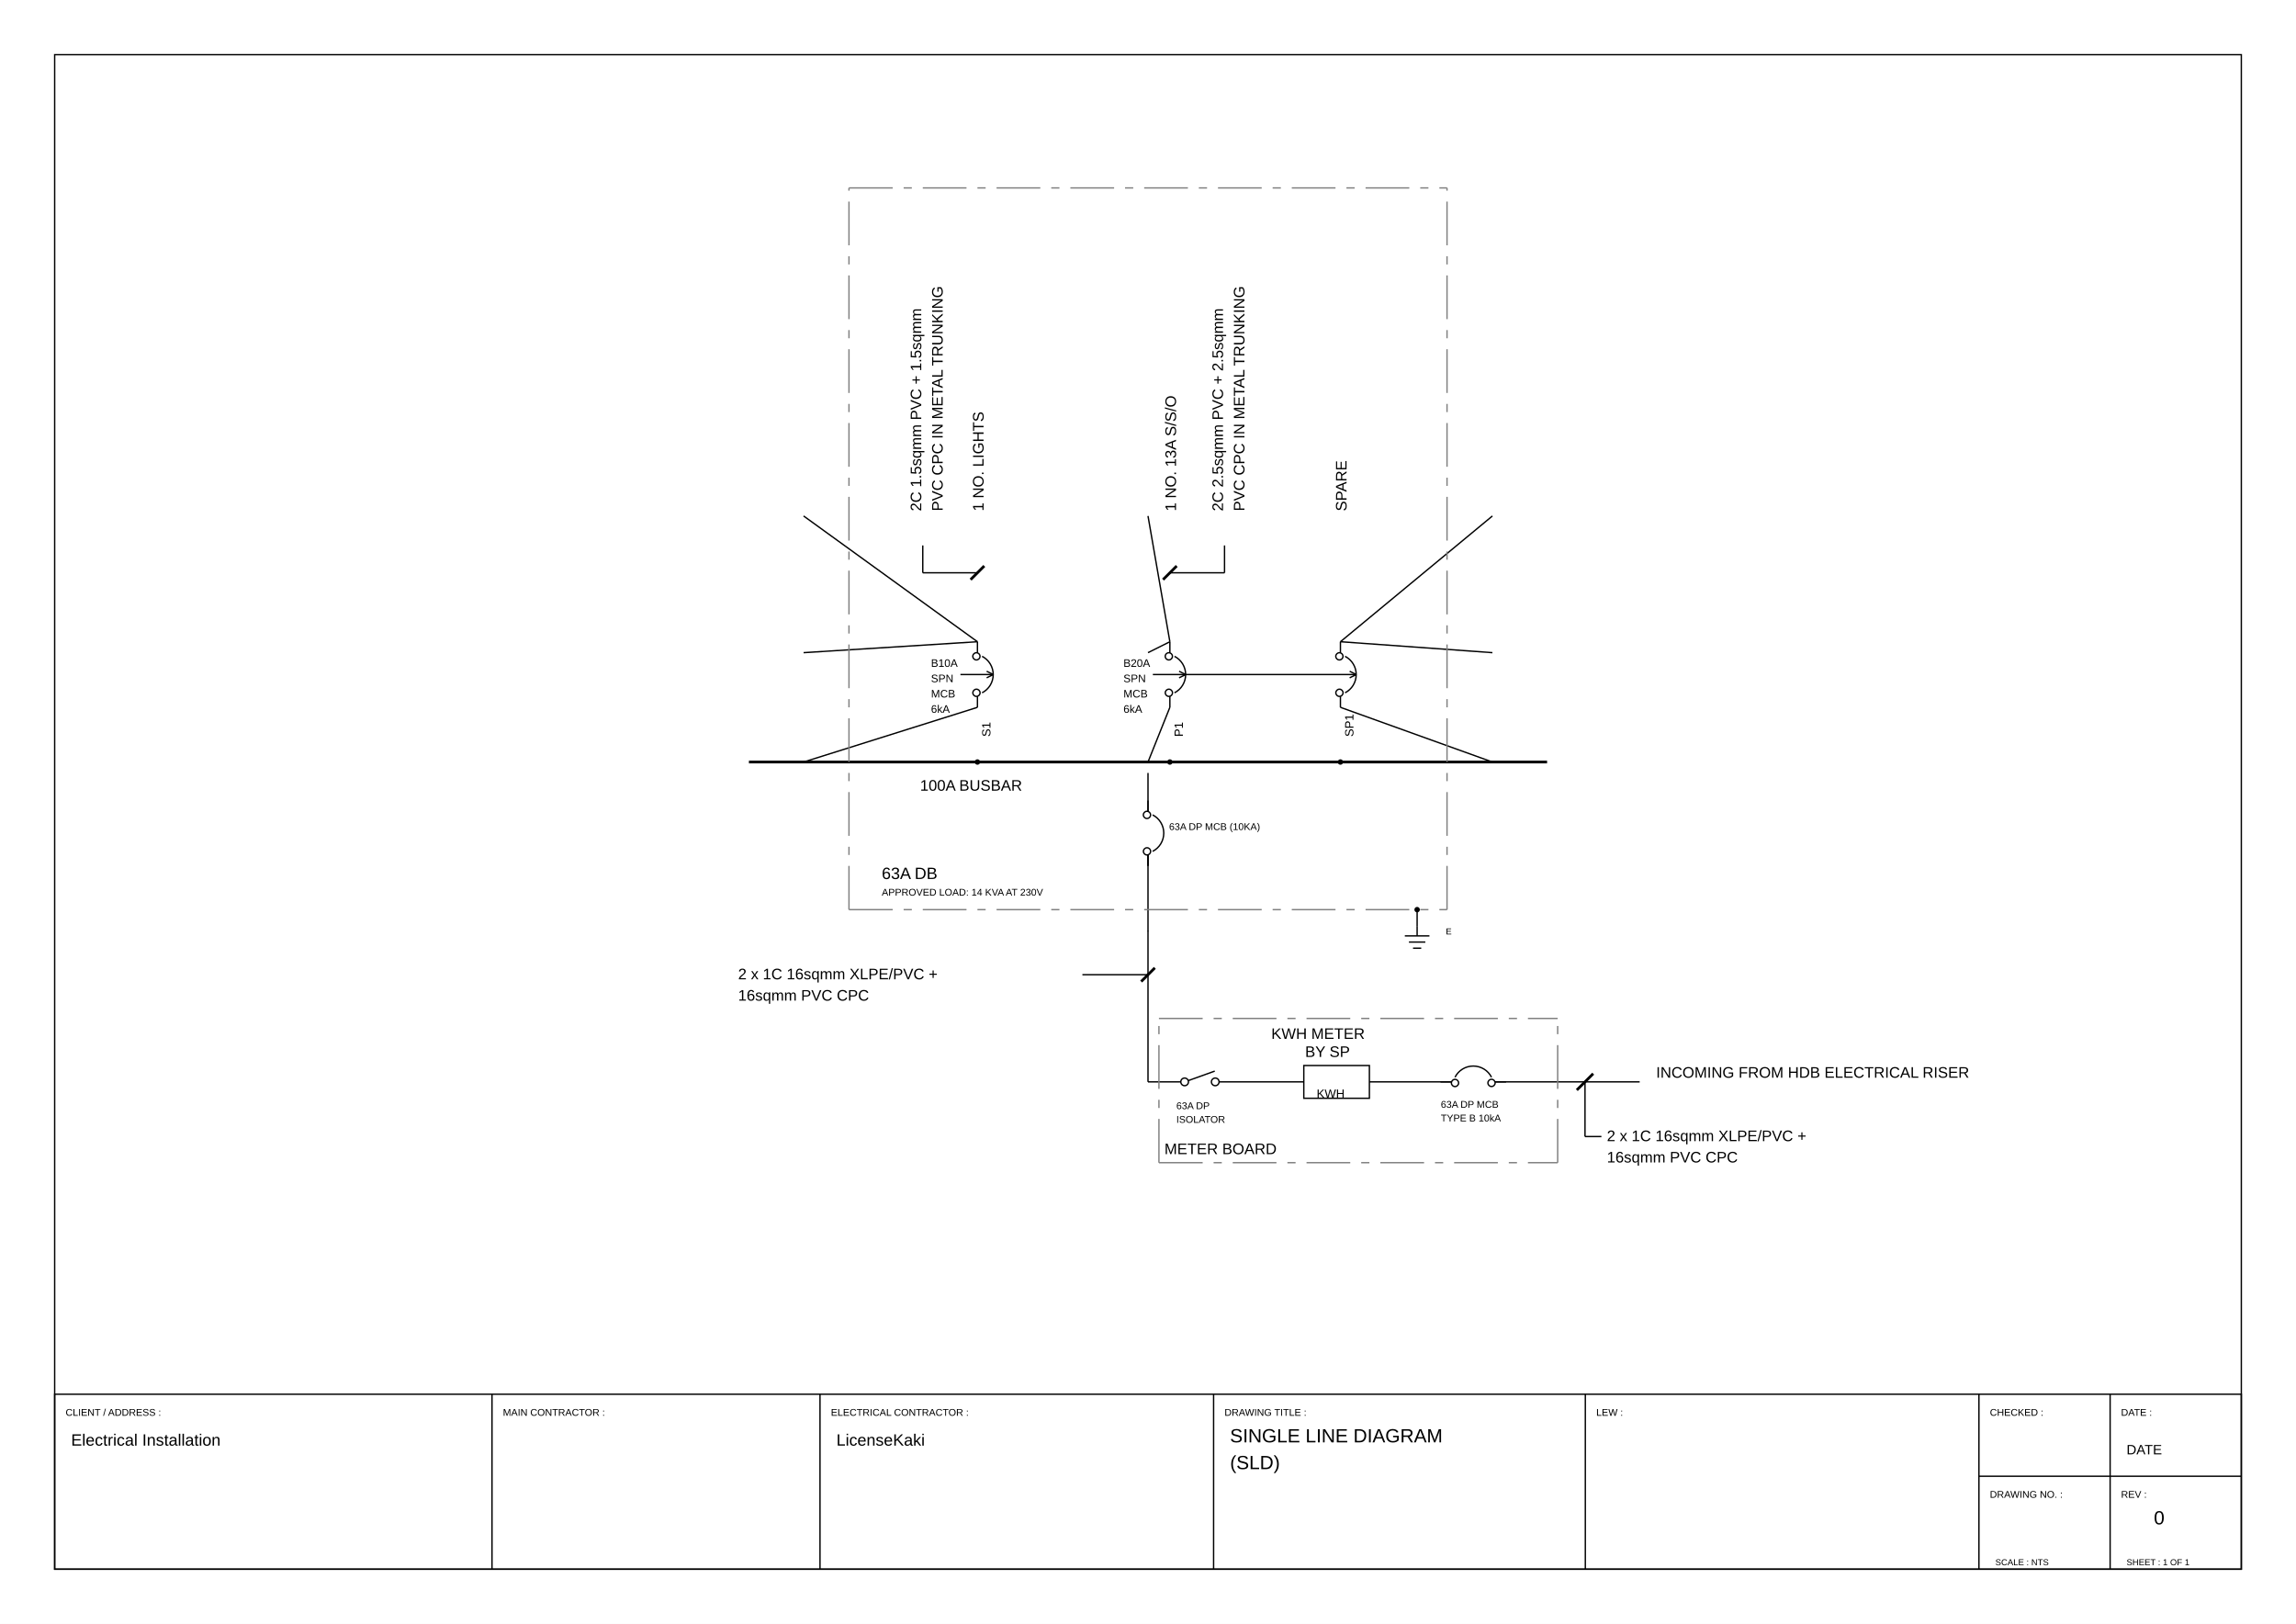
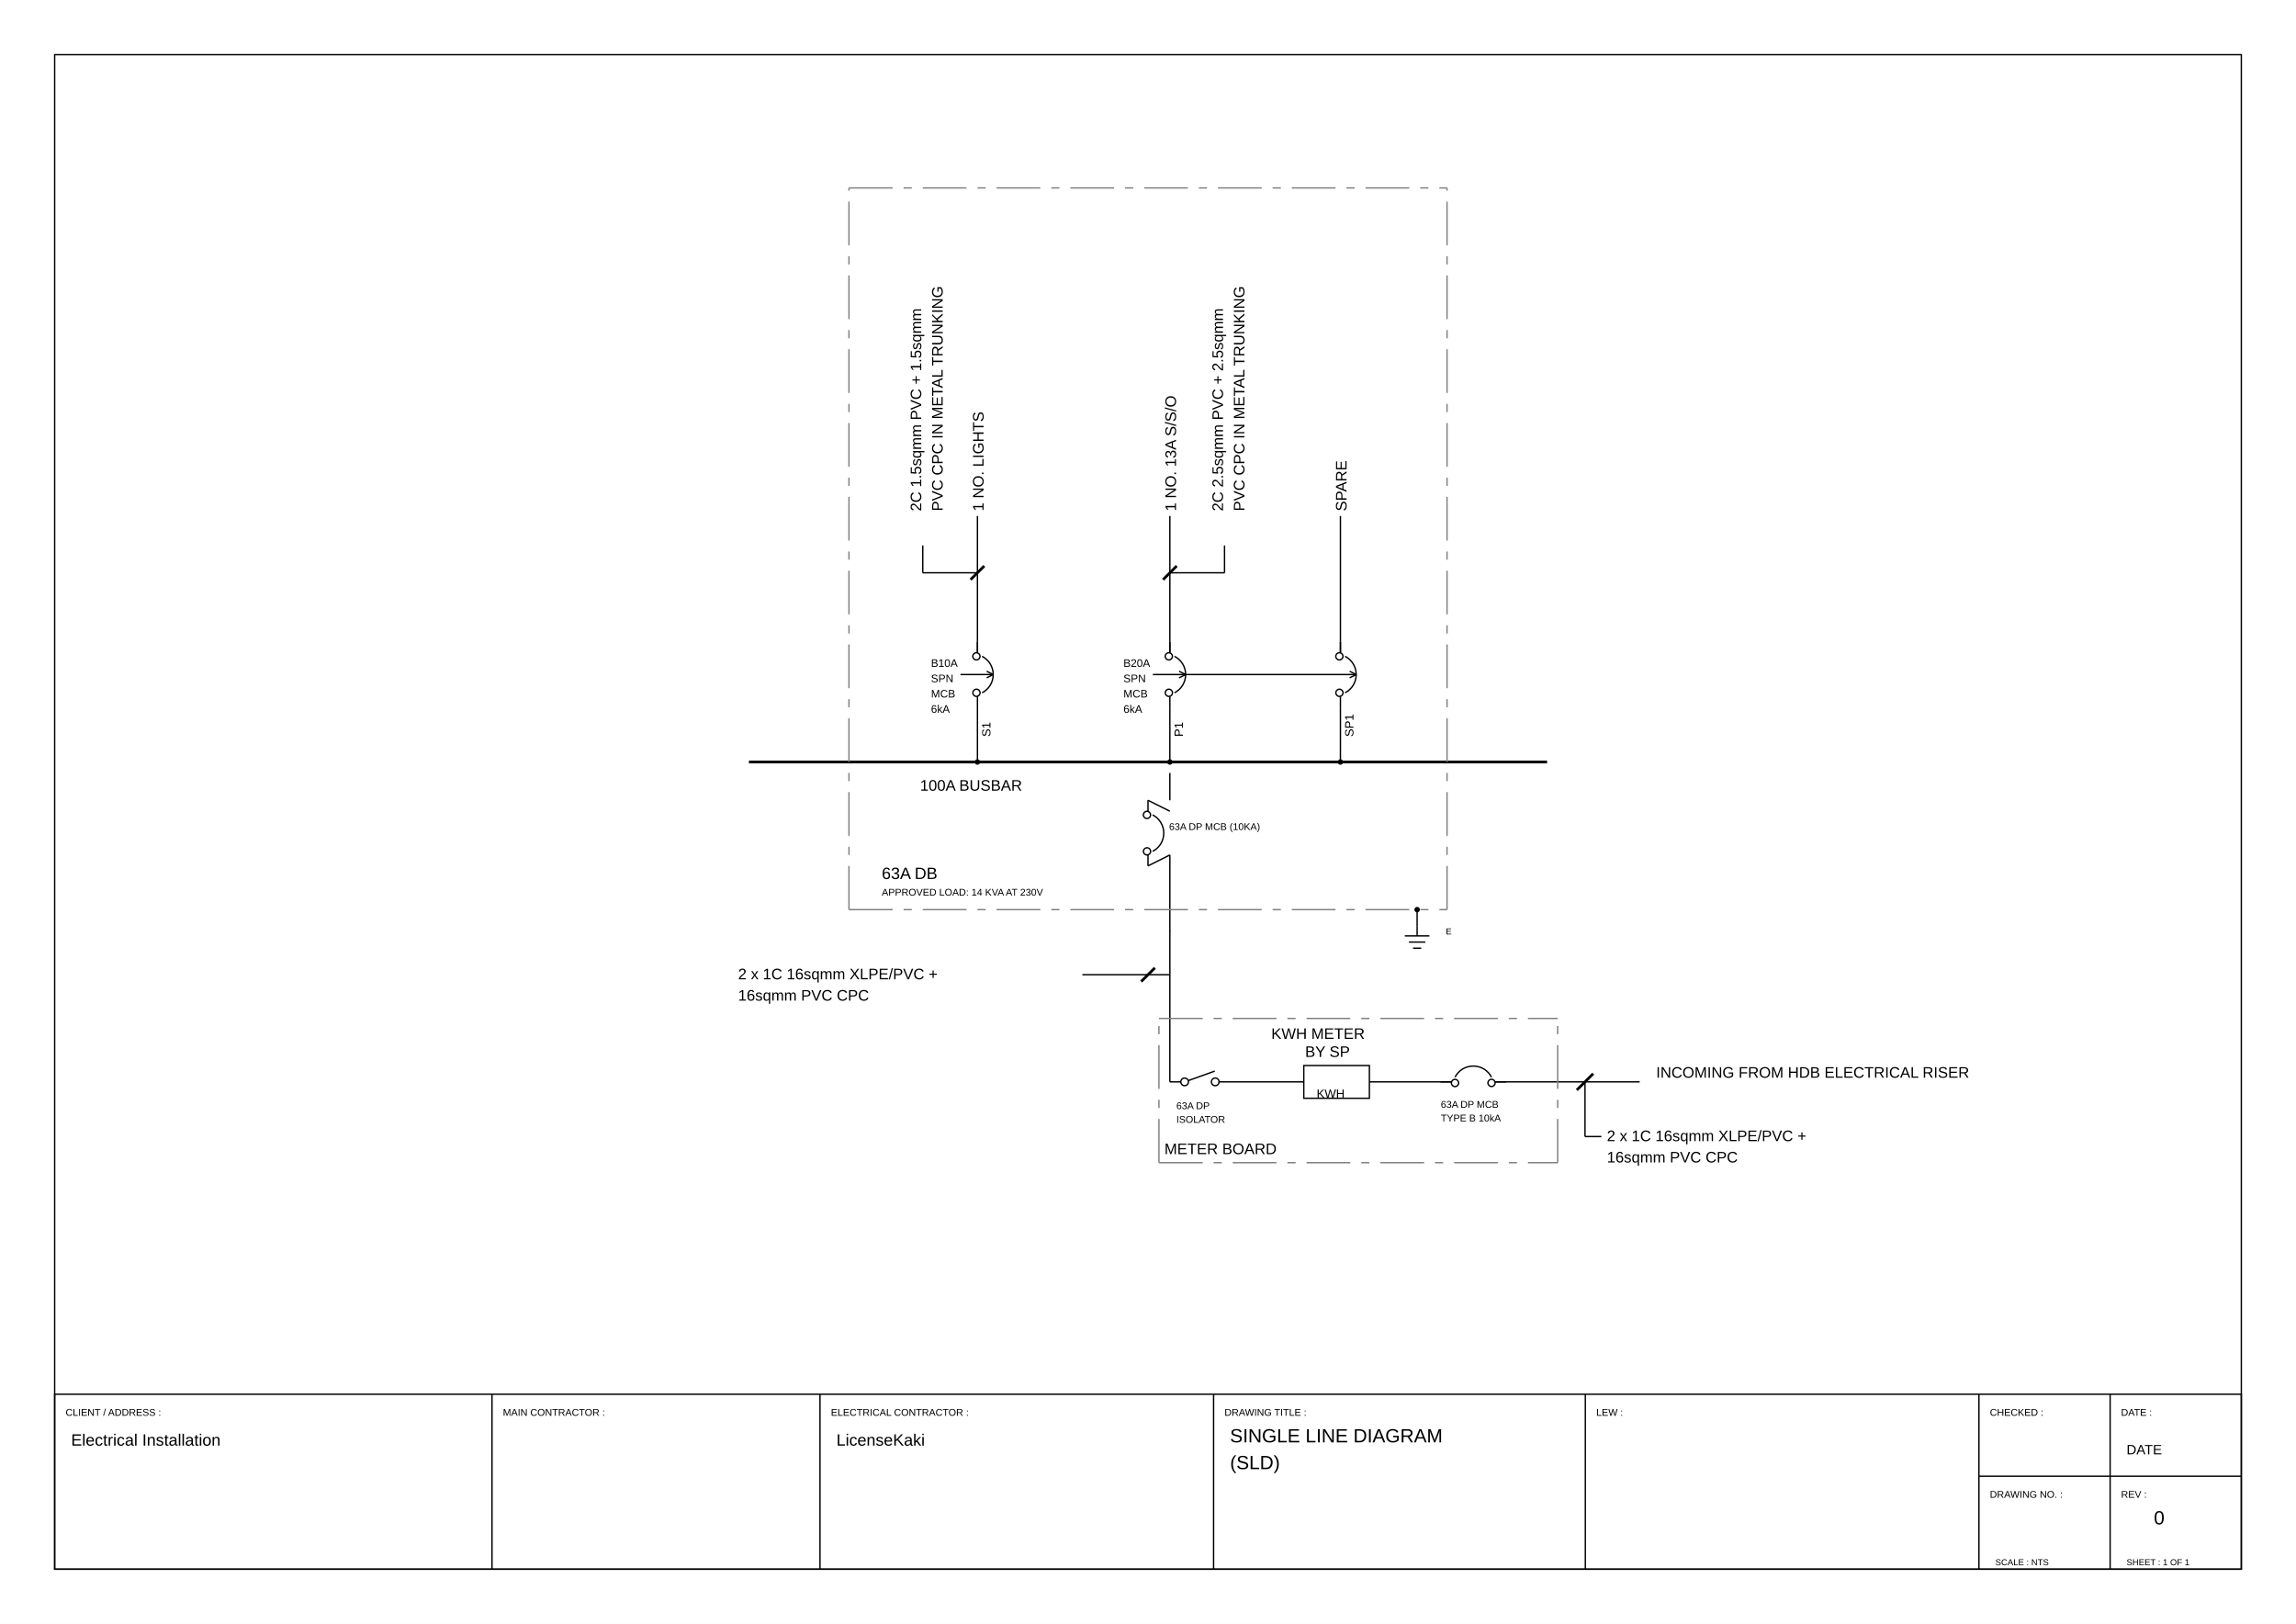
<svg xmlns="http://www.w3.org/2000/svg" viewBox="0 0 420.0 297.0" width="420.0mm" height="297.0mm">
  <rect width="420.0" height="297.0" fill="white" />
  <polygon points="10.00,287.00 410.00,287.00 410.00,10.00 10.00,10.00" stroke="#000000" stroke-width="0.25" fill="none" />
  <polygon points="10.00,287.00 410.00,287.00 410.00,255.00 10.00,255.00" stroke="#000000" stroke-width="0.25" fill="none" />
  <line x1="90.00" y1="255.00" x2="90.00" y2="287.00" stroke="#000000" stroke-width="0.25" fill="none" />
  <line x1="150.00" y1="255.00" x2="150.00" y2="287.00" stroke="#000000" stroke-width="0.25" fill="none" />
  <line x1="222.00" y1="255.00" x2="222.00" y2="287.00" stroke="#000000" stroke-width="0.25" fill="none" />
  <line x1="290.00" y1="255.00" x2="290.00" y2="287.00" stroke="#000000" stroke-width="0.25" fill="none" />
  <line x1="362.00" y1="255.00" x2="362.00" y2="287.00" stroke="#000000" stroke-width="0.25" fill="none" />
  <line x1="362.00" y1="270.00" x2="410.00" y2="270.00" stroke="#000000" stroke-width="0.25" fill="none" />
  <line x1="386.00" y1="255.00" x2="386.00" y2="287.00" stroke="#000000" stroke-width="0.25" fill="none" />
  <text x="12.00" y="258.94" font-family="Arial, Helvetica, sans-serif" font-size="1.8" fill="#000000">CLIENT / ADDRESS :</text>
  <text x="92.00" y="258.94" font-family="Arial, Helvetica, sans-serif" font-size="1.8" fill="#000000">MAIN CONTRACTOR :</text>
  <text x="152.00" y="258.94" font-family="Arial, Helvetica, sans-serif" font-size="1.8" fill="#000000">ELECTRICAL CONTRACTOR :</text>
  <text x="224.00" y="258.94" font-family="Arial, Helvetica, sans-serif" font-size="1.8" fill="#000000">DRAWING TITLE :</text>
  <text x="292.00" y="258.94" font-family="Arial, Helvetica, sans-serif" font-size="1.8" fill="#000000">LEW :</text>
  <text x="364.00" y="258.94" font-family="Arial, Helvetica, sans-serif" font-size="1.8" fill="#000000">CHECKED :</text>
  <text x="388.00" y="258.94" font-family="Arial, Helvetica, sans-serif" font-size="1.8" fill="#000000">DATE :</text>
  <text x="364.00" y="273.94" font-family="Arial, Helvetica, sans-serif" font-size="1.8" fill="#000000">DRAWING NO. :</text>
  <text x="388.00" y="273.94" font-family="Arial, Helvetica, sans-serif" font-size="1.8" fill="#000000">REV :</text>
  <circle cx="222.30" cy="197.87" r="0.70" stroke="#000000" stroke-width="0.25" fill="none" />
  <circle cx="216.70" cy="197.87" r="0.70" stroke="#000000" stroke-width="0.25" fill="none" />
  <polyline points="217.36,197.64 222.21,195.90" stroke="#000000" stroke-width="0.25" fill="none" />
  <text x="215.18" y="202.86" font-family="Arial, Helvetica, sans-serif" font-size="1.8" fill="#000000">
    <tspan x="215.18">63A DP</tspan>
    <tspan x="215.18" dy="2.5">ISOLATOR</tspan>
  </text>
  <polygon points="238.50,194.88 250.50,194.88 250.50,200.87 238.50,200.87" stroke="#000000" stroke-width="0.25" fill="none" />
  <text x="240.84" y="200.79" font-family="Arial, Helvetica, sans-serif" font-size="2.2" fill="#000000">KWH</text>
  <text x="232.55" y="190.01" font-family="Arial, Helvetica, sans-serif" font-size="2.8" fill="#000000">KWH METER</text>
  <text x="238.74" y="193.31" font-family="Arial, Helvetica, sans-serif" font-size="2.8" fill="#000000">BY SP</text>
  <path d="M 272.84,197.02 A 3.75,3.75 0 0,0 266.16,197.02" stroke="#000000" stroke-width="0.25" fill="none" />
  <circle cx="266.16" cy="198.07" r="0.66" stroke="#000000" stroke-width="0.25" fill="none" />
  <circle cx="272.84" cy="198.06" r="0.66" stroke="#000000" stroke-width="0.25" fill="none" />
  <line x1="265.50" y1="197.87" x2="263.50" y2="197.87" stroke="#000000" stroke-width="0.25" fill="none" />
  <line x1="273.50" y1="197.87" x2="275.50" y2="197.87" stroke="#000000" stroke-width="0.25" fill="none" />
  <text x="263.56" y="202.61" font-family="Arial, Helvetica, sans-serif" font-size="1.8" fill="#000000">
    <tspan x="263.56">63A DP MCB</tspan>
    <tspan x="263.56" dy="2.5">TYPE B 10kA</tspan>
  </text>
  <text x="302.94" y="197.11" font-family="Arial, Helvetica, sans-serif" font-size="2.8" fill="#000000">INCOMING FROM HDB ELECTRICAL RISER</text>
  <text x="293.94" y="208.71" font-family="Arial, Helvetica, sans-serif" font-size="2.8" fill="#000000">
    <tspan x="293.94">2 x 1C 16sqmm XLPE/PVC +</tspan>
    <tspan x="293.94" dy="3.9">16sqmm PVC CPC</tspan>
  </text>
  <text x="213.00" y="211.09" font-family="Arial, Helvetica, sans-serif" font-size="2.8" fill="#000000">METER BOARD</text>
  <path d="M 210.85,155.71 A 3.75,3.75 0 0,0 210.85,149.04" stroke="#000000" stroke-width="0.25" fill="none" />
  <circle cx="209.81" cy="149.04" r="0.66" stroke="#000000" stroke-width="0.25" fill="none" />
  <circle cx="209.82" cy="155.71" r="0.66" stroke="#000000" stroke-width="0.25" fill="none" />
  <line x1="210.00" y1="156.37" x2="210.00" y2="158.37" stroke="#000000" stroke-width="0.25" fill="none" />
  <line x1="210.00" y1="148.37" x2="210.00" y2="146.37" stroke="#000000" stroke-width="0.25" fill="none" />
  <text x="213.85" y="151.81" font-family="Arial, Helvetica, sans-serif" font-size="1.8" fill="#000000">63A DP MCB (10KA)</text>
  <line x1="137.00" y1="139.37" x2="283.00" y2="139.37" stroke="#000000" stroke-width="0.50" fill="none" />
  <text x="168.30" y="144.61" font-family="Arial, Helvetica, sans-serif" font-size="2.8" fill="#000000">100A BUSBAR</text>
  <text x="180.30" y="135.63" font-family="Arial, Helvetica, sans-serif" font-size="2.2" fill="#000000" transform="rotate(-90.0,180.30,134.75)">S1</text>
  <path d="M 179.65,126.71 A 3.75,3.75 0 0,0 179.65,120.04" stroke="#000000" stroke-width="0.25" fill="none" />
  <circle cx="178.61" cy="120.04" r="0.66" stroke="#000000" stroke-width="0.25" fill="none" />
  <circle cx="178.62" cy="126.71" r="0.66" stroke="#000000" stroke-width="0.25" fill="none" />
  <line x1="178.80" y1="127.37" x2="178.80" y2="129.37" stroke="#000000" stroke-width="0.25" fill="none" />
  <line x1="178.80" y1="119.37" x2="178.80" y2="117.37" stroke="#000000" stroke-width="0.25" fill="none" />
  <line x1="175.69" y1="123.37" x2="181.69" y2="123.37" stroke="#000000" stroke-width="0.25" fill="none" />
  <line x1="181.69" y1="123.37" x2="180.49" y2="122.77" stroke="#000000" stroke-width="0.25" fill="none" />
  <line x1="181.69" y1="123.37" x2="180.49" y2="123.97" stroke="#000000" stroke-width="0.25" fill="none" />
  <text x="170.30" y="121.97" font-family="Arial, Helvetica, sans-serif" font-size="2.0" fill="#000000">
    <tspan x="170.30">B10A</tspan>
    <tspan x="170.30" dy="2.8">SPN</tspan>
    <tspan x="170.30" dy="2.8">MCB</tspan>
    <tspan x="170.30" dy="2.8">6kA</tspan>
  </text>
  <text x="178.80" y="94.61" font-family="Arial, Helvetica, sans-serif" font-size="2.8" fill="#000000" transform="rotate(-90.0,178.80,93.49)">1 NO. LIGHTS</text>
  <text x="215.50" y="135.63" font-family="Arial, Helvetica, sans-serif" font-size="2.2" fill="#000000" transform="rotate(-90.0,215.50,134.75)">P1</text>
  <path d="M 214.85,126.71 A 3.75,3.75 0 0,0 214.85,120.04" stroke="#000000" stroke-width="0.25" fill="none" />
  <circle cx="213.81" cy="120.04" r="0.66" stroke="#000000" stroke-width="0.25" fill="none" />
  <circle cx="213.82" cy="126.71" r="0.66" stroke="#000000" stroke-width="0.25" fill="none" />
  <line x1="214.00" y1="127.37" x2="214.00" y2="129.37" stroke="#000000" stroke-width="0.25" fill="none" />
  <line x1="214.00" y1="119.37" x2="214.00" y2="117.37" stroke="#000000" stroke-width="0.25" fill="none" />
  <line x1="210.89" y1="123.37" x2="216.89" y2="123.37" stroke="#000000" stroke-width="0.25" fill="none" />
  <line x1="216.89" y1="123.37" x2="215.69" y2="122.77" stroke="#000000" stroke-width="0.25" fill="none" />
  <line x1="216.89" y1="123.37" x2="215.69" y2="123.97" stroke="#000000" stroke-width="0.25" fill="none" />
  <text x="205.50" y="121.97" font-family="Arial, Helvetica, sans-serif" font-size="2.0" fill="#000000">
    <tspan x="205.50">B20A</tspan>
    <tspan x="205.50" dy="2.8">SPN</tspan>
    <tspan x="205.50" dy="2.8">MCB</tspan>
    <tspan x="205.50" dy="2.8">6kA</tspan>
  </text>
  <text x="214.00" y="94.61" font-family="Arial, Helvetica, sans-serif" font-size="2.8" fill="#000000" transform="rotate(-90.0,214.00,93.49)">1 NO. 13A S/S/O</text>
  <text x="246.70" y="135.63" font-family="Arial, Helvetica, sans-serif" font-size="2.2" fill="#000000" transform="rotate(-90.0,246.70,134.75)">SP1</text>
  <path d="M 246.05,126.71 A 3.75,3.75 0 0,0 246.05,120.04" stroke="#000000" stroke-width="0.25" fill="none" />
  <circle cx="245.01" cy="120.04" r="0.66" stroke="#000000" stroke-width="0.25" fill="none" />
  <circle cx="245.02" cy="126.71" r="0.66" stroke="#000000" stroke-width="0.25" fill="none" />
  <line x1="245.20" y1="127.37" x2="245.20" y2="129.37" stroke="#000000" stroke-width="0.25" fill="none" />
  <line x1="245.20" y1="119.37" x2="245.20" y2="117.37" stroke="#000000" stroke-width="0.25" fill="none" />
  <line x1="216.89" y1="123.37" x2="248.09" y2="123.37" stroke="#000000" stroke-width="0.25" fill="none" />
  <line x1="248.09" y1="123.37" x2="246.89" y2="122.77" stroke="#000000" stroke-width="0.25" fill="none" />
  <line x1="248.09" y1="123.37" x2="246.89" y2="123.97" stroke="#000000" stroke-width="0.25" fill="none" />
  <text x="245.20" y="94.61" font-family="Arial, Helvetica, sans-serif" font-size="2.8" fill="#000000" transform="rotate(-90.0,245.20,93.49)">SPARE</text>
  <text x="167.40" y="94.61" font-family="Arial, Helvetica, sans-serif" font-size="2.8" fill="#000000" transform="rotate(-90.0,167.40,93.49)">2C 1.5sqmm PVC + 1.5sqmm</text>
  <text x="171.32" y="94.61" font-family="Arial, Helvetica, sans-serif" font-size="2.8" fill="#000000" transform="rotate(-90.0,171.32,93.49)">PVC CPC IN METAL TRUNKING</text>
  <text x="222.60" y="94.61" font-family="Arial, Helvetica, sans-serif" font-size="2.8" fill="#000000" transform="rotate(-90.0,222.60,93.49)">2C 2.5sqmm PVC + 2.5sqmm</text>
  <text x="226.52" y="94.61" font-family="Arial, Helvetica, sans-serif" font-size="2.8" fill="#000000" transform="rotate(-90.0,226.52,93.49)">PVC CPC IN METAL TRUNKING</text>
  <text x="161.30" y="160.77" font-family="Arial, Helvetica, sans-serif" font-size="3.0" fill="#000000">63A DB</text>
  <text x="161.30" y="163.81" font-family="Arial, Helvetica, sans-serif" font-size="1.8" fill="#000000">APPROVED LOAD: 14 KVA AT 230V</text>
  <line x1="259.23" y1="169.37" x2="259.23" y2="171.17" stroke="#000000" stroke-width="0.25" fill="none" />
  <line x1="256.98" y1="171.17" x2="261.48" y2="171.17" stroke="#000000" stroke-width="0.25" fill="none" />
  <line x1="257.73" y1="172.30" x2="260.73" y2="172.30" stroke="#000000" stroke-width="0.25" fill="none" />
  <line x1="258.48" y1="173.42" x2="259.98" y2="173.42" stroke="#000000" stroke-width="0.25" fill="none" />
  <text x="264.48" y="170.90" font-family="Arial, Helvetica, sans-serif" font-size="1.6" fill="#000000">E</text>
  <text x="135.02" y="179.11" font-family="Arial, Helvetica, sans-serif" font-size="2.8" fill="#000000">
    <tspan x="135.02">2 x 1C 16sqmm XLPE/PVC +</tspan>
    <tspan x="135.02" dy="3.9">16sqmm PVC CPC</tspan>
  </text>
-   <line x1="210.00" y1="197.87" x2="216.00" y2="197.87" stroke="#000000" stroke-width="0.25" fill="none" />
+   <line x1="214.00" y1="197.87" x2="216.00" y2="197.87" stroke="#000000" stroke-width="0.25" fill="none" />
  <line x1="223.00" y1="197.87" x2="238.50" y2="197.87" stroke="#000000" stroke-width="0.25" fill="none" />
  <line x1="250.50" y1="197.87" x2="265.50" y2="197.87" stroke="#000000" stroke-width="0.25" fill="none" />
  <line x1="273.50" y1="197.87" x2="299.94" y2="197.87" stroke="#000000" stroke-width="0.25" fill="none" />
  <line x1="288.44" y1="199.37" x2="291.44" y2="196.37" stroke="#000000" stroke-width="0.50" fill="none" />
  <line x1="289.94" y1="197.87" x2="289.94" y2="207.87" stroke="#000000" stroke-width="0.25" fill="none" />
  <line x1="289.94" y1="207.87" x2="292.94" y2="207.87" stroke="#000000" stroke-width="0.25" fill="none" />
-   <line x1="210.00" y1="197.87" x2="210.00" y2="170.27" stroke="#000000" stroke-width="0.25" fill="none" />
+   <line x1="214.00" y1="197.87" x2="214.00" y2="170.27" stroke="#000000" stroke-width="0.25" fill="none" />
  <line x1="208.75" y1="179.52" x2="211.25" y2="177.02" stroke="#000000" stroke-width="0.50" fill="none" />
-   <line x1="210.00" y1="178.27" x2="198.00" y2="178.27" stroke="#000000" stroke-width="0.25" fill="none" />
-   <line x1="210.00" y1="170.37" x2="210.00" y2="156.37" stroke="#000000" stroke-width="0.25" fill="none" />
-   <line x1="210.00" y1="158.37" x2="210.00" y2="156.37" stroke="#000000" stroke-width="0.25" fill="none" />
-   <line x1="210.00" y1="148.37" x2="210.00" y2="146.37" stroke="#000000" stroke-width="0.25" fill="none" />
-   <line x1="210.00" y1="146.37" x2="210.00" y2="141.37" stroke="#000000" stroke-width="0.25" fill="none" />
-   <line x1="147.00" y1="139.37" x2="178.80" y2="129.37" stroke="#000000" stroke-width="0.25" fill="none" />
-   <line x1="147.00" y1="119.37" x2="178.80" y2="117.37" stroke="#000000" stroke-width="0.25" fill="none" />
-   <line x1="178.80" y1="117.37" x2="147.00" y2="94.37" stroke="#000000" stroke-width="0.25" fill="none" />
-   <line x1="210.00" y1="139.37" x2="214.00" y2="129.37" stroke="#000000" stroke-width="0.25" fill="none" />
-   <line x1="210.00" y1="119.37" x2="214.00" y2="117.37" stroke="#000000" stroke-width="0.25" fill="none" />
-   <line x1="214.00" y1="117.37" x2="210.00" y2="94.37" stroke="#000000" stroke-width="0.25" fill="none" />
-   <line x1="273.00" y1="139.37" x2="245.20" y2="129.37" stroke="#000000" stroke-width="0.25" fill="none" />
-   <line x1="273.00" y1="119.37" x2="245.20" y2="117.37" stroke="#000000" stroke-width="0.25" fill="none" />
-   <line x1="245.20" y1="117.37" x2="273.00" y2="94.37" stroke="#000000" stroke-width="0.25" fill="none" />
+   <line x1="214.00" y1="178.27" x2="198.00" y2="178.27" stroke="#000000" stroke-width="0.25" fill="none" />
+   <line x1="214.00" y1="170.37" x2="214.00" y2="156.37" stroke="#000000" stroke-width="0.25" fill="none" />
+   <line x1="210.00" y1="158.37" x2="214.00" y2="156.37" stroke="#000000" stroke-width="0.25" fill="none" />
+   <line x1="214.00" y1="148.37" x2="210.00" y2="146.37" stroke="#000000" stroke-width="0.25" fill="none" />
+   <line x1="214.00" y1="146.37" x2="214.00" y2="141.37" stroke="#000000" stroke-width="0.25" fill="none" />
+   <line x1="178.80" y1="139.37" x2="178.80" y2="129.37" stroke="#000000" stroke-width="0.25" fill="none" />
+   <line x1="178.80" y1="119.37" x2="178.80" y2="117.37" stroke="#000000" stroke-width="0.25" fill="none" />
+   <line x1="178.80" y1="117.37" x2="178.80" y2="94.37" stroke="#000000" stroke-width="0.25" fill="none" />
+   <line x1="214.00" y1="139.37" x2="214.00" y2="129.37" stroke="#000000" stroke-width="0.25" fill="none" />
+   <line x1="214.00" y1="119.37" x2="214.00" y2="117.37" stroke="#000000" stroke-width="0.25" fill="none" />
+   <line x1="214.00" y1="117.37" x2="214.00" y2="94.37" stroke="#000000" stroke-width="0.25" fill="none" />
+   <line x1="245.20" y1="139.37" x2="245.20" y2="129.37" stroke="#000000" stroke-width="0.25" fill="none" />
+   <line x1="245.20" y1="119.37" x2="245.20" y2="117.37" stroke="#000000" stroke-width="0.25" fill="none" />
+   <line x1="245.20" y1="117.37" x2="245.20" y2="94.37" stroke="#000000" stroke-width="0.25" fill="none" />
  <line x1="168.80" y1="104.76" x2="178.80" y2="104.76" stroke="#000000" stroke-width="0.25" fill="none" />
  <line x1="177.55" y1="106.01" x2="180.05" y2="103.51" stroke="#000000" stroke-width="0.50" fill="none" />
  <line x1="168.80" y1="104.76" x2="168.80" y2="99.76" stroke="#000000" stroke-width="0.25" fill="none" />
  <line x1="214.00" y1="104.76" x2="224.00" y2="104.76" stroke="#000000" stroke-width="0.25" fill="none" />
  <line x1="212.75" y1="106.01" x2="215.25" y2="103.51" stroke="#000000" stroke-width="0.50" fill="none" />
  <line x1="224.00" y1="104.76" x2="224.00" y2="99.76" stroke="#000000" stroke-width="0.25" fill="none" />
  <line x1="259.23" y1="166.37" x2="259.23" y2="169.37" stroke="#000000" stroke-width="0.25" fill="none" />
  <line x1="212.00" y1="212.65" x2="220.00" y2="212.65" stroke="#808080" stroke-width="0.25" fill="none" />
  <line x1="222.00" y1="212.65" x2="223.50" y2="212.65" stroke="#808080" stroke-width="0.25" fill="none" />
  <line x1="225.50" y1="212.65" x2="233.50" y2="212.65" stroke="#808080" stroke-width="0.25" fill="none" />
  <line x1="235.50" y1="212.65" x2="237.00" y2="212.65" stroke="#808080" stroke-width="0.25" fill="none" />
  <line x1="239.00" y1="212.65" x2="247.00" y2="212.65" stroke="#808080" stroke-width="0.25" fill="none" />
  <line x1="249.00" y1="212.65" x2="250.50" y2="212.65" stroke="#808080" stroke-width="0.25" fill="none" />
  <line x1="252.50" y1="212.65" x2="260.50" y2="212.65" stroke="#808080" stroke-width="0.25" fill="none" />
  <line x1="262.50" y1="212.65" x2="264.00" y2="212.65" stroke="#808080" stroke-width="0.25" fill="none" />
  <line x1="266.00" y1="212.65" x2="274.00" y2="212.65" stroke="#808080" stroke-width="0.25" fill="none" />
  <line x1="276.00" y1="212.65" x2="277.50" y2="212.65" stroke="#808080" stroke-width="0.25" fill="none" />
  <line x1="279.50" y1="212.65" x2="284.94" y2="212.65" stroke="#808080" stroke-width="0.25" fill="none" />
  <line x1="212.00" y1="186.27" x2="220.00" y2="186.27" stroke="#808080" stroke-width="0.25" fill="none" />
  <line x1="222.00" y1="186.27" x2="223.50" y2="186.27" stroke="#808080" stroke-width="0.25" fill="none" />
  <line x1="225.50" y1="186.27" x2="233.50" y2="186.27" stroke="#808080" stroke-width="0.25" fill="none" />
  <line x1="235.50" y1="186.27" x2="237.00" y2="186.27" stroke="#808080" stroke-width="0.25" fill="none" />
  <line x1="239.00" y1="186.27" x2="247.00" y2="186.27" stroke="#808080" stroke-width="0.25" fill="none" />
  <line x1="249.00" y1="186.27" x2="250.50" y2="186.27" stroke="#808080" stroke-width="0.25" fill="none" />
  <line x1="252.50" y1="186.27" x2="260.50" y2="186.27" stroke="#808080" stroke-width="0.25" fill="none" />
  <line x1="262.50" y1="186.27" x2="264.00" y2="186.27" stroke="#808080" stroke-width="0.25" fill="none" />
  <line x1="266.00" y1="186.27" x2="274.00" y2="186.27" stroke="#808080" stroke-width="0.25" fill="none" />
  <line x1="276.00" y1="186.27" x2="277.50" y2="186.27" stroke="#808080" stroke-width="0.25" fill="none" />
  <line x1="279.50" y1="186.27" x2="284.94" y2="186.27" stroke="#808080" stroke-width="0.25" fill="none" />
  <line x1="212.00" y1="212.65" x2="212.00" y2="204.65" stroke="#808080" stroke-width="0.25" fill="none" />
  <line x1="212.00" y1="202.65" x2="212.00" y2="201.15" stroke="#808080" stroke-width="0.25" fill="none" />
  <line x1="212.00" y1="199.15" x2="212.00" y2="191.15" stroke="#808080" stroke-width="0.25" fill="none" />
  <line x1="212.00" y1="189.15" x2="212.00" y2="187.65" stroke="#808080" stroke-width="0.25" fill="none" />
  <line x1="284.94" y1="212.65" x2="284.94" y2="204.65" stroke="#808080" stroke-width="0.25" fill="none" />
  <line x1="284.94" y1="202.65" x2="284.94" y2="201.15" stroke="#808080" stroke-width="0.25" fill="none" />
  <line x1="284.94" y1="199.15" x2="284.94" y2="191.15" stroke="#808080" stroke-width="0.25" fill="none" />
  <line x1="284.94" y1="189.15" x2="284.94" y2="187.65" stroke="#808080" stroke-width="0.25" fill="none" />
  <line x1="155.30" y1="166.37" x2="163.30" y2="166.37" stroke="#808080" stroke-width="0.25" fill="none" />
  <line x1="165.30" y1="166.37" x2="166.80" y2="166.37" stroke="#808080" stroke-width="0.25" fill="none" />
  <line x1="168.80" y1="166.37" x2="176.80" y2="166.37" stroke="#808080" stroke-width="0.25" fill="none" />
  <line x1="178.80" y1="166.37" x2="180.30" y2="166.37" stroke="#808080" stroke-width="0.25" fill="none" />
  <line x1="182.30" y1="166.37" x2="190.30" y2="166.37" stroke="#808080" stroke-width="0.25" fill="none" />
  <line x1="192.30" y1="166.37" x2="193.80" y2="166.37" stroke="#808080" stroke-width="0.25" fill="none" />
  <line x1="195.80" y1="166.37" x2="203.80" y2="166.37" stroke="#808080" stroke-width="0.25" fill="none" />
  <line x1="205.80" y1="166.37" x2="207.30" y2="166.37" stroke="#808080" stroke-width="0.25" fill="none" />
  <line x1="209.30" y1="166.37" x2="217.30" y2="166.37" stroke="#808080" stroke-width="0.25" fill="none" />
  <line x1="219.30" y1="166.37" x2="220.80" y2="166.37" stroke="#808080" stroke-width="0.25" fill="none" />
  <line x1="222.80" y1="166.37" x2="230.80" y2="166.37" stroke="#808080" stroke-width="0.25" fill="none" />
  <line x1="232.80" y1="166.37" x2="234.30" y2="166.37" stroke="#808080" stroke-width="0.25" fill="none" />
  <line x1="236.30" y1="166.37" x2="244.30" y2="166.37" stroke="#808080" stroke-width="0.25" fill="none" />
  <line x1="246.30" y1="166.37" x2="247.80" y2="166.37" stroke="#808080" stroke-width="0.25" fill="none" />
  <line x1="249.80" y1="166.37" x2="257.80" y2="166.37" stroke="#808080" stroke-width="0.25" fill="none" />
  <line x1="259.80" y1="166.37" x2="261.30" y2="166.37" stroke="#808080" stroke-width="0.25" fill="none" />
  <line x1="263.30" y1="166.37" x2="264.70" y2="166.37" stroke="#808080" stroke-width="0.25" fill="none" />
  <line x1="155.30" y1="34.37" x2="163.30" y2="34.37" stroke="#808080" stroke-width="0.25" fill="none" />
  <line x1="165.30" y1="34.37" x2="166.80" y2="34.37" stroke="#808080" stroke-width="0.25" fill="none" />
  <line x1="168.80" y1="34.37" x2="176.80" y2="34.37" stroke="#808080" stroke-width="0.25" fill="none" />
  <line x1="178.80" y1="34.37" x2="180.30" y2="34.37" stroke="#808080" stroke-width="0.25" fill="none" />
  <line x1="182.30" y1="34.37" x2="190.30" y2="34.37" stroke="#808080" stroke-width="0.25" fill="none" />
  <line x1="192.30" y1="34.37" x2="193.80" y2="34.37" stroke="#808080" stroke-width="0.25" fill="none" />
  <line x1="195.80" y1="34.37" x2="203.80" y2="34.37" stroke="#808080" stroke-width="0.25" fill="none" />
  <line x1="205.80" y1="34.37" x2="207.30" y2="34.37" stroke="#808080" stroke-width="0.25" fill="none" />
  <line x1="209.30" y1="34.37" x2="217.30" y2="34.37" stroke="#808080" stroke-width="0.25" fill="none" />
  <line x1="219.30" y1="34.37" x2="220.80" y2="34.37" stroke="#808080" stroke-width="0.25" fill="none" />
  <line x1="222.80" y1="34.37" x2="230.80" y2="34.37" stroke="#808080" stroke-width="0.25" fill="none" />
  <line x1="232.80" y1="34.37" x2="234.30" y2="34.37" stroke="#808080" stroke-width="0.25" fill="none" />
  <line x1="236.30" y1="34.37" x2="244.30" y2="34.37" stroke="#808080" stroke-width="0.25" fill="none" />
  <line x1="246.30" y1="34.37" x2="247.80" y2="34.37" stroke="#808080" stroke-width="0.25" fill="none" />
  <line x1="249.80" y1="34.37" x2="257.80" y2="34.37" stroke="#808080" stroke-width="0.25" fill="none" />
  <line x1="259.80" y1="34.37" x2="261.30" y2="34.37" stroke="#808080" stroke-width="0.25" fill="none" />
  <line x1="263.30" y1="34.37" x2="264.70" y2="34.37" stroke="#808080" stroke-width="0.25" fill="none" />
  <line x1="155.30" y1="166.37" x2="155.30" y2="158.37" stroke="#808080" stroke-width="0.25" fill="none" />
  <line x1="155.30" y1="156.37" x2="155.30" y2="154.87" stroke="#808080" stroke-width="0.25" fill="none" />
  <line x1="155.30" y1="152.87" x2="155.30" y2="144.87" stroke="#808080" stroke-width="0.25" fill="none" />
  <line x1="155.30" y1="142.87" x2="155.30" y2="141.37" stroke="#808080" stroke-width="0.25" fill="none" />
  <line x1="155.30" y1="139.37" x2="155.30" y2="131.37" stroke="#808080" stroke-width="0.25" fill="none" />
  <line x1="155.30" y1="129.37" x2="155.30" y2="127.87" stroke="#808080" stroke-width="0.25" fill="none" />
  <line x1="155.30" y1="125.87" x2="155.30" y2="117.87" stroke="#808080" stroke-width="0.25" fill="none" />
  <line x1="155.30" y1="115.87" x2="155.30" y2="114.37" stroke="#808080" stroke-width="0.25" fill="none" />
  <line x1="155.30" y1="112.37" x2="155.30" y2="104.37" stroke="#808080" stroke-width="0.25" fill="none" />
  <line x1="155.30" y1="102.37" x2="155.30" y2="100.87" stroke="#808080" stroke-width="0.25" fill="none" />
  <line x1="155.30" y1="98.87" x2="155.30" y2="90.87" stroke="#808080" stroke-width="0.25" fill="none" />
  <line x1="155.30" y1="88.87" x2="155.30" y2="87.37" stroke="#808080" stroke-width="0.25" fill="none" />
  <line x1="155.30" y1="85.37" x2="155.30" y2="77.37" stroke="#808080" stroke-width="0.25" fill="none" />
  <line x1="155.30" y1="75.37" x2="155.30" y2="73.87" stroke="#808080" stroke-width="0.25" fill="none" />
  <line x1="155.30" y1="71.87" x2="155.30" y2="63.87" stroke="#808080" stroke-width="0.25" fill="none" />
  <line x1="155.30" y1="61.87" x2="155.30" y2="60.37" stroke="#808080" stroke-width="0.25" fill="none" />
  <line x1="155.30" y1="58.37" x2="155.30" y2="50.37" stroke="#808080" stroke-width="0.25" fill="none" />
  <line x1="155.30" y1="48.37" x2="155.30" y2="46.87" stroke="#808080" stroke-width="0.25" fill="none" />
  <line x1="155.30" y1="44.87" x2="155.30" y2="36.87" stroke="#808080" stroke-width="0.25" fill="none" />
  <line x1="155.30" y1="34.87" x2="155.30" y2="34.37" stroke="#808080" stroke-width="0.25" fill="none" />
  <line x1="264.70" y1="166.37" x2="264.70" y2="158.37" stroke="#808080" stroke-width="0.25" fill="none" />
  <line x1="264.70" y1="156.37" x2="264.70" y2="154.87" stroke="#808080" stroke-width="0.25" fill="none" />
  <line x1="264.70" y1="152.87" x2="264.70" y2="144.87" stroke="#808080" stroke-width="0.25" fill="none" />
  <line x1="264.70" y1="142.87" x2="264.70" y2="141.37" stroke="#808080" stroke-width="0.25" fill="none" />
  <line x1="264.70" y1="139.37" x2="264.70" y2="131.37" stroke="#808080" stroke-width="0.25" fill="none" />
  <line x1="264.70" y1="129.37" x2="264.70" y2="127.87" stroke="#808080" stroke-width="0.25" fill="none" />
  <line x1="264.70" y1="125.87" x2="264.70" y2="117.87" stroke="#808080" stroke-width="0.25" fill="none" />
  <line x1="264.70" y1="115.87" x2="264.70" y2="114.37" stroke="#808080" stroke-width="0.25" fill="none" />
  <line x1="264.70" y1="112.37" x2="264.70" y2="104.37" stroke="#808080" stroke-width="0.25" fill="none" />
  <line x1="264.70" y1="102.37" x2="264.70" y2="100.87" stroke="#808080" stroke-width="0.25" fill="none" />
  <line x1="264.70" y1="98.87" x2="264.70" y2="90.87" stroke="#808080" stroke-width="0.25" fill="none" />
  <line x1="264.70" y1="88.87" x2="264.70" y2="87.37" stroke="#808080" stroke-width="0.25" fill="none" />
  <line x1="264.70" y1="85.37" x2="264.70" y2="77.37" stroke="#808080" stroke-width="0.25" fill="none" />
  <line x1="264.70" y1="75.37" x2="264.70" y2="73.87" stroke="#808080" stroke-width="0.25" fill="none" />
  <line x1="264.70" y1="71.87" x2="264.70" y2="63.87" stroke="#808080" stroke-width="0.25" fill="none" />
  <line x1="264.70" y1="61.87" x2="264.70" y2="60.37" stroke="#808080" stroke-width="0.25" fill="none" />
  <line x1="264.70" y1="58.37" x2="264.70" y2="50.37" stroke="#808080" stroke-width="0.25" fill="none" />
  <line x1="264.70" y1="48.37" x2="264.70" y2="46.87" stroke="#808080" stroke-width="0.25" fill="none" />
  <line x1="264.70" y1="44.87" x2="264.70" y2="36.87" stroke="#808080" stroke-width="0.25" fill="none" />
  <line x1="264.70" y1="34.87" x2="264.70" y2="34.37" stroke="#808080" stroke-width="0.25" fill="none" />
  <circle cx="178.80" cy="139.37" r="0.50" fill="rgb(0,0,0)" stroke="none" />
  <circle cx="214.00" cy="139.37" r="0.50" fill="rgb(0,0,0)" stroke="none" />
  <circle cx="245.20" cy="139.37" r="0.50" fill="rgb(0,0,0)" stroke="none" />
  <circle cx="259.23" cy="166.37" r="0.50" fill="rgb(0,0,0)" stroke="none" />
  <text x="13.00" y="264.40" font-family="Arial, Helvetica, sans-serif" font-size="3.0" fill="#000000">Electrical Installation</text>
  <text x="153.00" y="264.40" font-family="Arial, Helvetica, sans-serif" font-size="3.0" fill="#000000">LicenseKaki</text>
  <text x="225.00" y="263.80" font-family="Arial, Helvetica, sans-serif" font-size="3.5" fill="#000000">
    <tspan x="225.00">SINGLE LINE DIAGRAM</tspan>
    <tspan x="225.00" dy="4.9">(SLD)</tspan>
  </text>
  <text x="389.00" y="266.00" font-family="Arial, Helvetica, sans-serif" font-size="2.5" fill="#000000">DATE</text>
  <text x="365.00" y="278.00" font-family="Arial, Helvetica, sans-serif" font-size="2.5" fill="#000000" />
  <text x="394.00" y="278.80" font-family="Arial, Helvetica, sans-serif" font-size="3.5" fill="#000000">0</text>
  <text x="365.00" y="286.28" font-family="Arial, Helvetica, sans-serif" font-size="1.6" fill="#000000">SCALE : NTS</text>
  <text x="389.00" y="286.28" font-family="Arial, Helvetica, sans-serif" font-size="1.6" fill="#000000">SHEET : 1 OF 1</text>
</svg>
